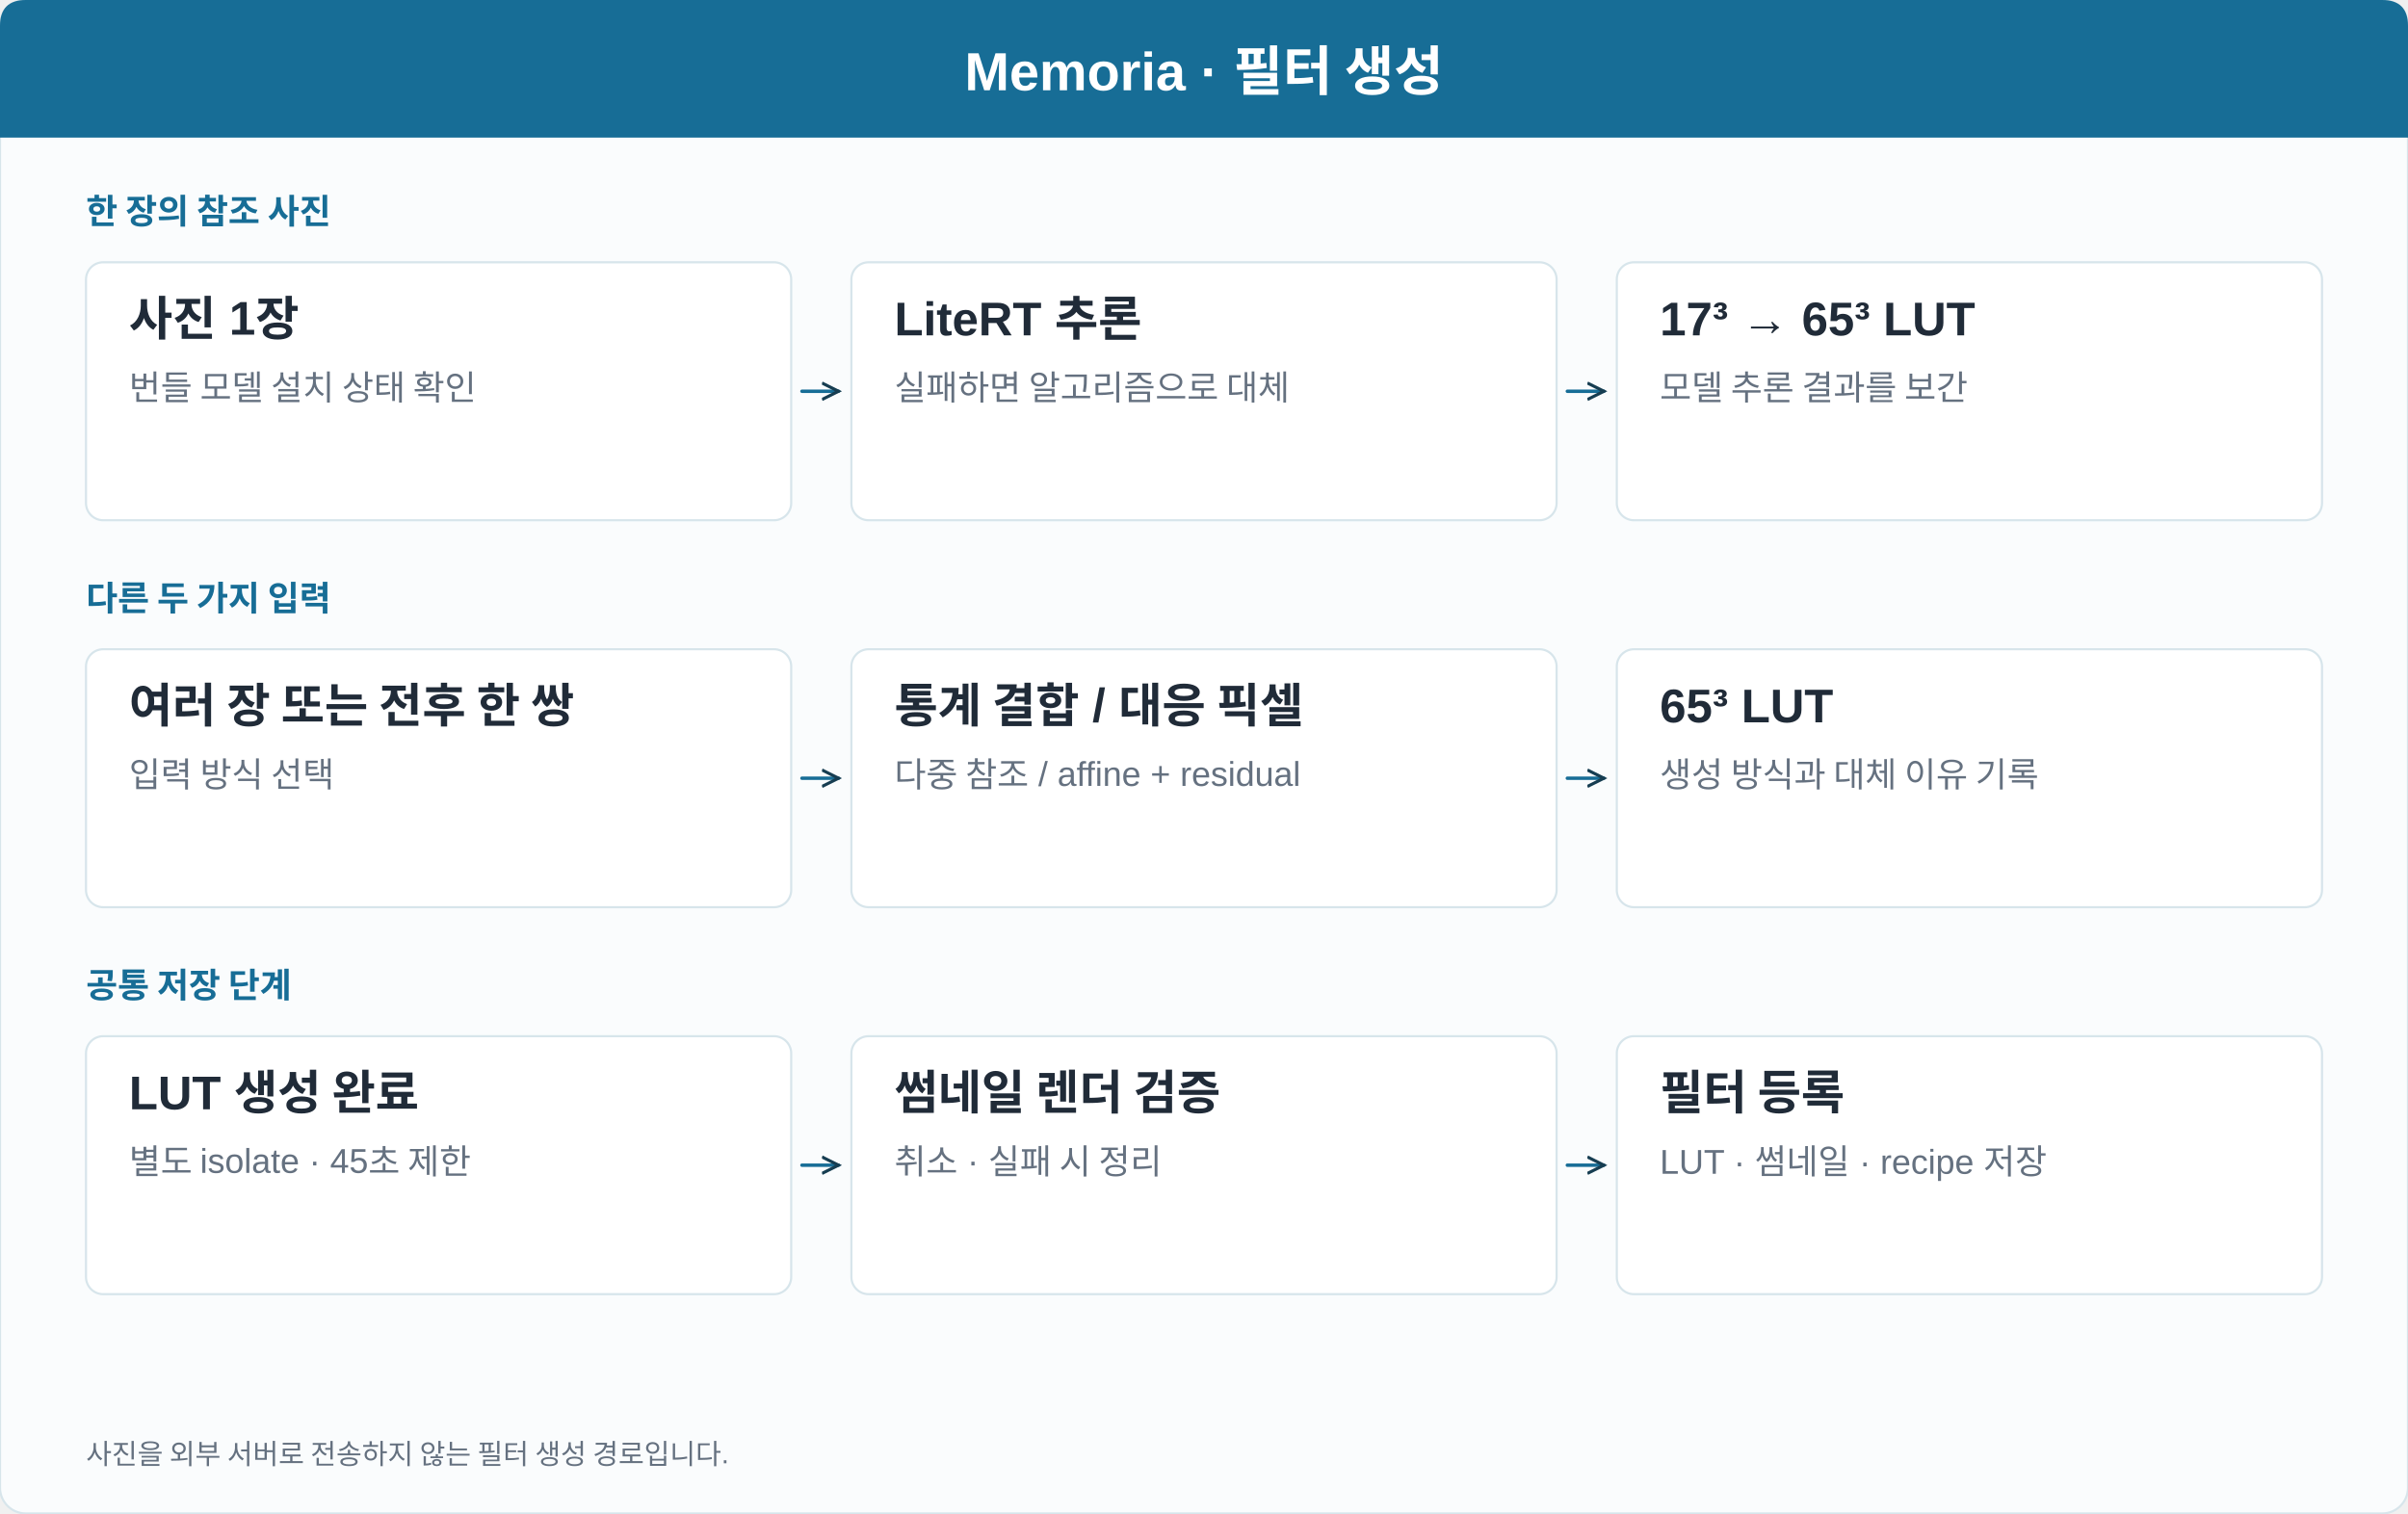
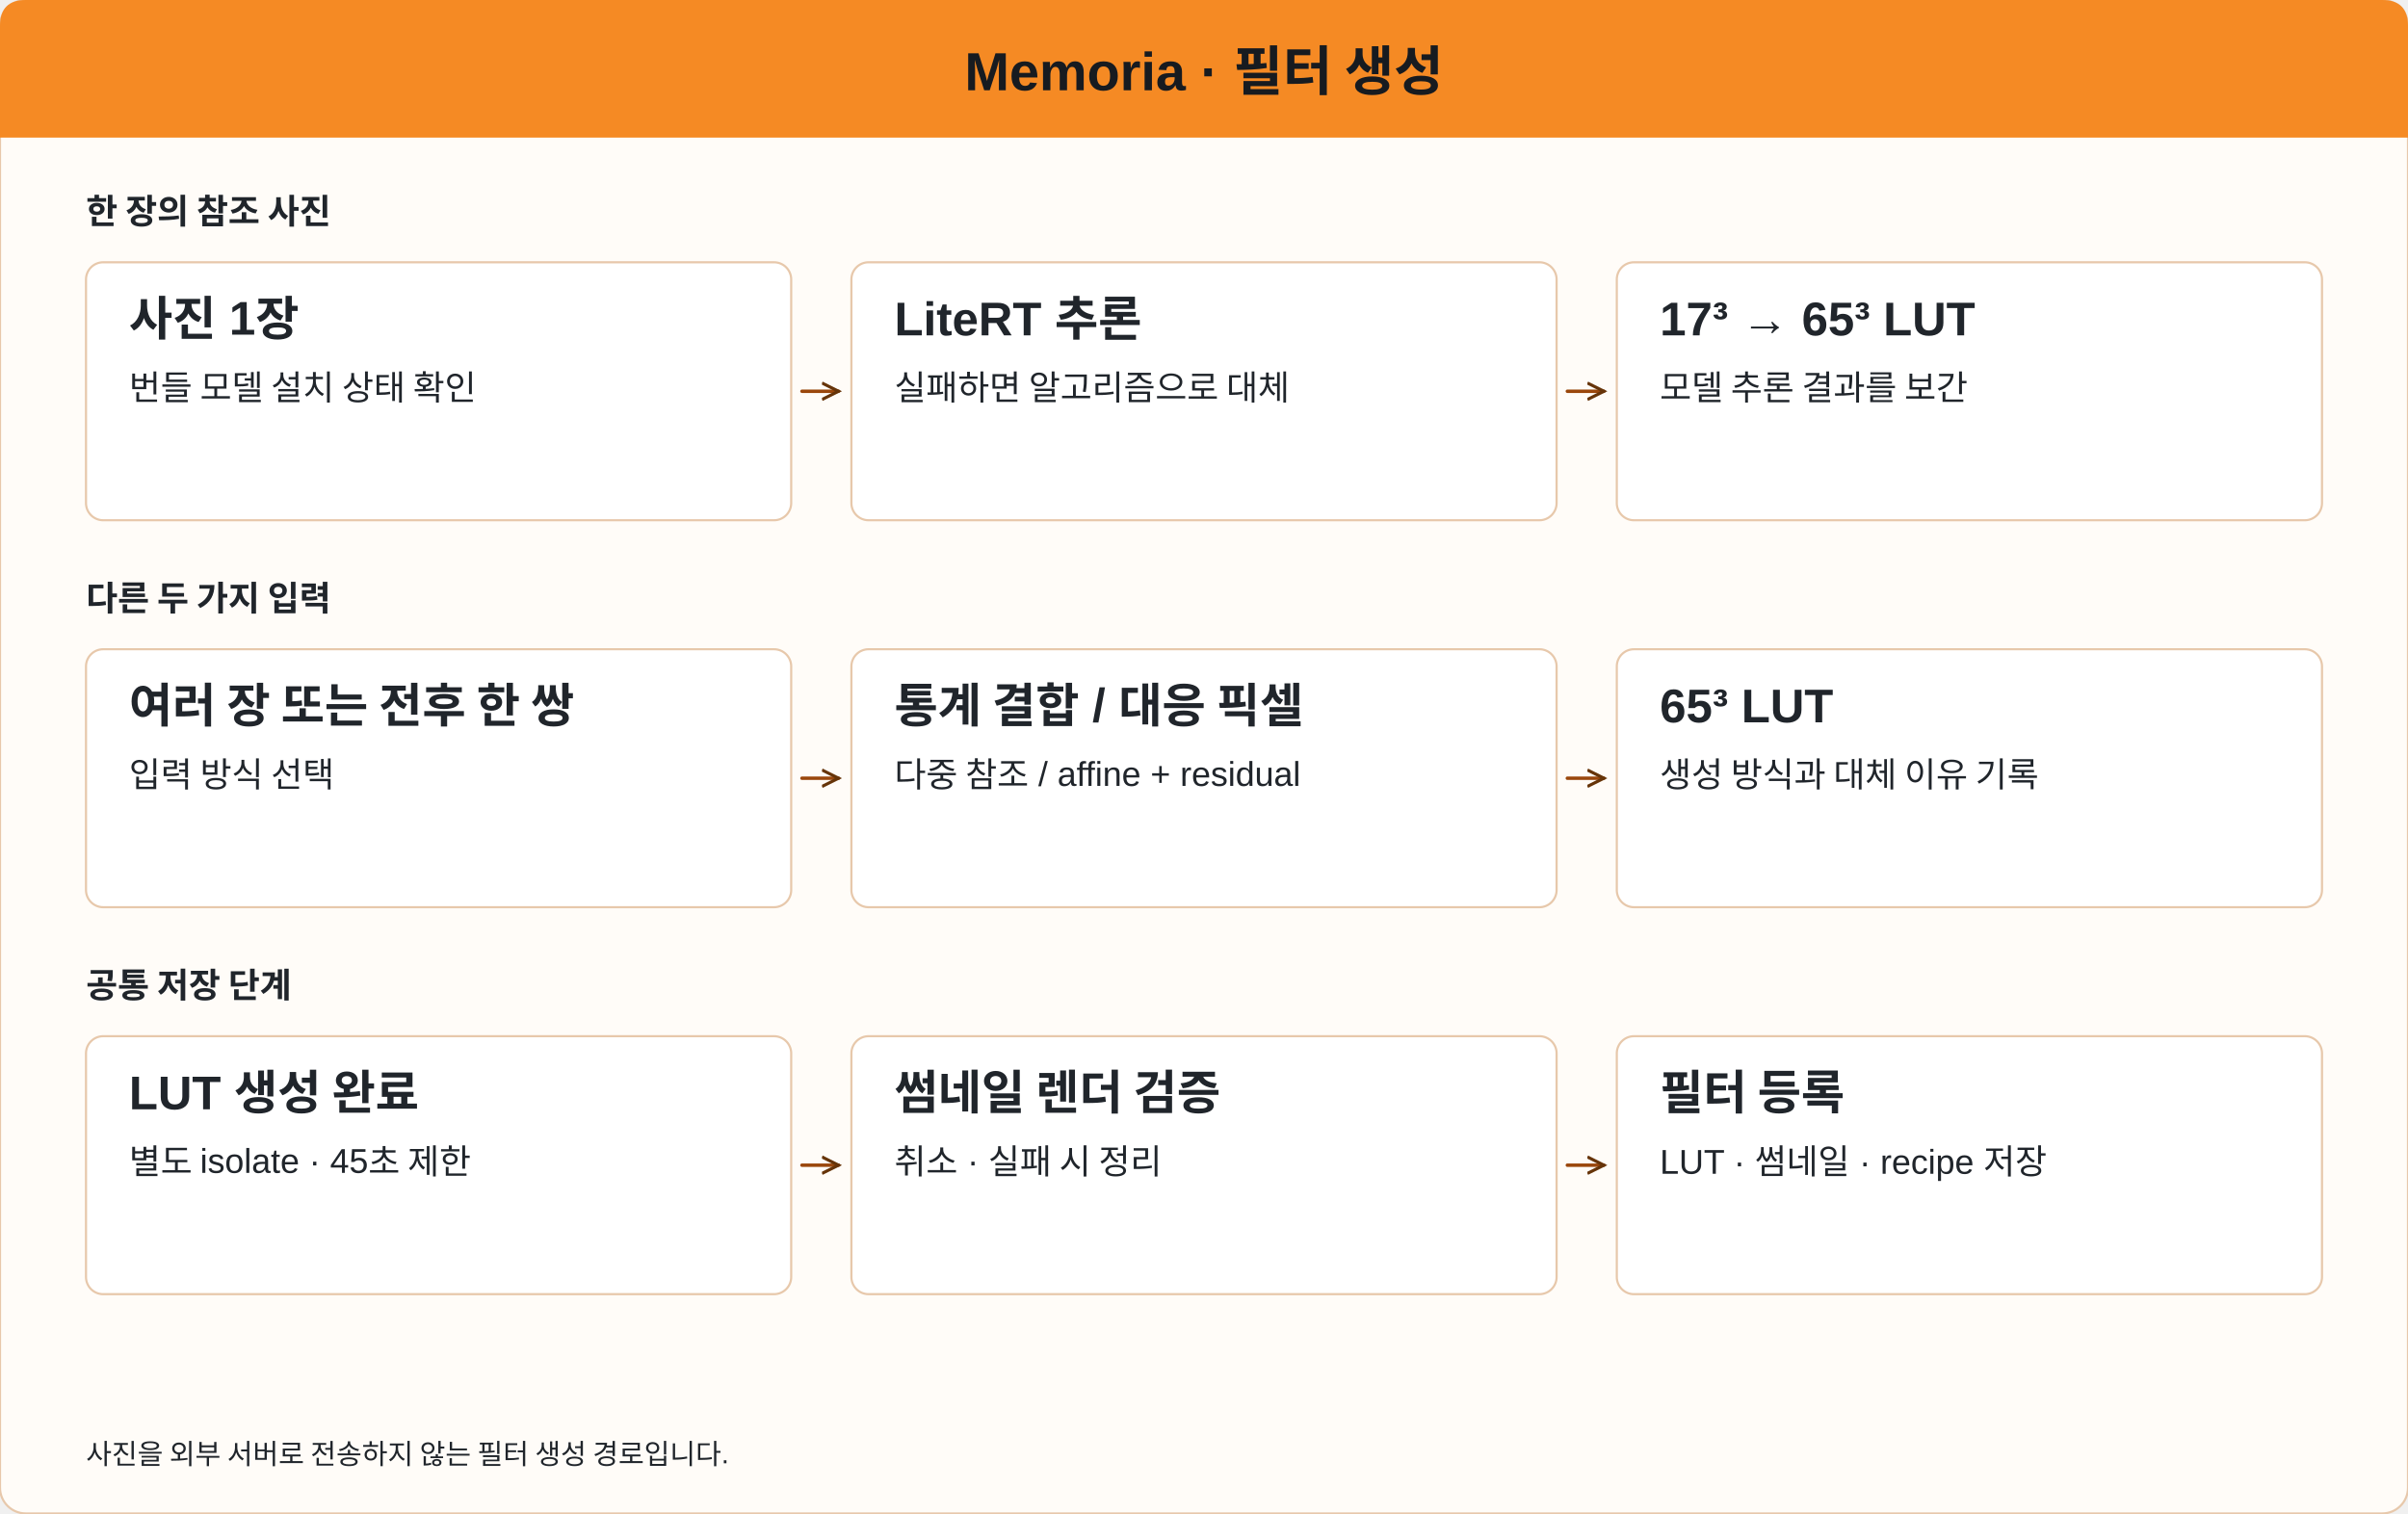
<svg xmlns="http://www.w3.org/2000/svg" width="1120" height="704" viewBox="0 0 1120 704" role="img" aria-labelledby="title desc" font-family="Segoe UI, Malgun Gothic, Arial, sans-serif">
  <defs>
    <marker id="arrow" viewBox="0 0 10 10" refX="8" refY="5" markerWidth="6" markerHeight="6" orient="auto">
-       <path d="M0 1 L8 5 L0 9" fill="none" stroke="#163D51" stroke-width="1.5" />
+       <path d="M0 1 L8 5 L0 9" fill="none" stroke="#663409" stroke-width="1.5" />
    </marker>
  </defs>
-   <rect x="0" y="0" width="1120" height="704" rx="12" fill="#FAFCFD" stroke="#D7E5EB" />
-   <path d="M12 0 H1108 Q1120 0 1120 12 V64 H0 V12 Q0 0 12 0 Z" fill="#176D96" />
-   <text x="560" text-anchor="middle" y="42" font-size="25" fill="#FFFFFF" font-weight="600">Memoria · 필터 생성</text>
+   <rect x="0" y="0" width="1120" height="704" rx="12" fill="#FFFCF8" stroke="#E7C8AB" />
+   <path d="M12 0 H1108 Q1120 0 1120 12 V64 H0 V12 Q0 0 12 0 Z" fill="#F58A24" />
+   <text x="560" text-anchor="middle" y="42" font-size="25" fill="#171B20" font-weight="600">Memoria · 필터 생성</text>
  <g transform="translate(0 -80)">
-     <text x="40" y="184" font-size="16" fill="#176D96" font-weight="600">한 장의 참조 사진</text>
-     <rect x="40" y="202" width="328" height="120" rx="8" fill="#FFFFFF" stroke="#D7E5EB" />
-     <text x="60" y="236" font-size="22" fill="#202B38" font-weight="600">사진 1장</text>
-     <text x="60" y="266" font-size="16" fill="#657180" font-weight="400">번들 모델 설치 상태 확인</text>
-     <path d="M373 262 L390 262" fill="none" stroke="#176D96" stroke-width="1.6" stroke-linecap="round" stroke-linejoin="round" marker-end="url(#arrow)" />
-     <rect x="396" y="202" width="328" height="120" rx="8" fill="#FFFFFF" stroke="#D7E5EB" />
-     <text x="416" y="236" font-size="22" fill="#202B38" font-weight="600">LiteRT 추론</text>
-     <text x="416" y="266" font-size="16" fill="#657180" font-weight="400">실패하면 알고리즘으로 대체</text>
-     <path d="M729 262 L746 262" fill="none" stroke="#176D96" stroke-width="1.6" stroke-linecap="round" stroke-linejoin="round" marker-end="url(#arrow)" />
-     <rect x="752" y="202" width="328" height="120" rx="8" fill="#FFFFFF" stroke="#D7E5EB" />
-     <text x="772" y="236" font-size="22" fill="#202B38" font-weight="600">17³ → 65³ LUT</text>
-     <text x="772" y="266" font-size="16" fill="#657180" font-weight="400">모델 추론 결과를 보간</text>
-     <text x="40" y="364" font-size="16" fill="#176D96" font-weight="600">다른 두 가지 입력</text>
-     <rect x="40" y="382" width="328" height="120" rx="8" fill="#FFFFFF" stroke="#D7E5EB" />
-     <text x="60" y="416" font-size="22" fill="#202B38" font-weight="600">여러 장 또는 전후 한 쌍</text>
-     <text x="60" y="446" font-size="16" fill="#657180" font-weight="400">입력 방식 선택</text>
-     <path d="M373 442 L390 442" fill="none" stroke="#176D96" stroke-width="1.6" stroke-linecap="round" stroke-linejoin="round" marker-end="url(#arrow)" />
-     <rect x="396" y="382" width="328" height="120" rx="8" fill="#FFFFFF" stroke="#D7E5EB" />
-     <text x="416" y="416" font-size="22" fill="#202B38" font-weight="600">통계 결합 / 대응 픽셀</text>
-     <text x="416" y="446" font-size="16" fill="#657180" font-weight="400">다중 참조 / affine + residual</text>
-     <path d="M729 442 L746 442" fill="none" stroke="#176D96" stroke-width="1.6" stroke-linecap="round" stroke-linejoin="round" marker-end="url(#arrow)" />
-     <rect x="752" y="382" width="328" height="120" rx="8" fill="#FFFFFF" stroke="#D7E5EB" />
-     <text x="772" y="416" font-size="22" fill="#202B38" font-weight="600">65³ LUT</text>
-     <text x="772" y="446" font-size="16" fill="#657180" font-weight="400">생성 방식과 대체 이유 기록</text>
-     <text x="40" y="544" font-size="16" fill="#176D96" font-weight="600">공통 저장 단계</text>
-     <rect x="40" y="562" width="328" height="120" rx="8" fill="#FFFFFF" stroke="#D7E5EB" />
-     <text x="60" y="596" font-size="22" fill="#202B38" font-weight="600">LUT 생성 완료</text>
-     <text x="60" y="626" font-size="16" fill="#657180" font-weight="400">별도 isolate · 45초 제한</text>
-     <path d="M373 622 L390 622" fill="none" stroke="#176D96" stroke-width="1.6" stroke-linecap="round" stroke-linejoin="round" marker-end="url(#arrow)" />
-     <rect x="396" y="562" width="328" height="120" rx="8" fill="#FFFFFF" stroke="#D7E5EB" />
-     <text x="416" y="596" font-size="22" fill="#202B38" font-weight="600">썸네일 렌더 검증</text>
-     <text x="416" y="626" font-size="16" fill="#657180" font-weight="400">취소 · 실패 시 정리</text>
-     <path d="M729 622 L746 622" fill="none" stroke="#176D96" stroke-width="1.6" stroke-linecap="round" stroke-linejoin="round" marker-end="url(#arrow)" />
-     <rect x="752" y="562" width="328" height="120" rx="8" fill="#FFFFFF" stroke="#D7E5EB" />
-     <text x="772" y="596" font-size="22" fill="#202B38" font-weight="600">필터 등록</text>
-     <text x="772" y="626" font-size="16" fill="#657180" font-weight="400">LUT · 썸네일 · recipe 저장</text>
-     <text x="40" y="761" font-size="13" fill="#657180" font-weight="400">사진을 외부 서버로 전송하지 않는 필터 생성 경로입니다.</text>
+     <text x="40" y="184" font-size="16" fill="#20252B" font-weight="600">한 장의 참조 사진</text>
+     <rect x="40" y="202" width="328" height="120" rx="8" fill="#FFFFFF" stroke="#E7C8AB" />
+     <text x="60" y="236" font-size="22" fill="#20252B" font-weight="600">사진 1장</text>
+     <text x="60" y="266" font-size="16" fill="#20252B" font-weight="500">번들 모델 설치 상태 확인</text>
+     <path d="M373 262 L390 262" fill="none" stroke="#9A470C" stroke-width="1.6" stroke-linecap="round" stroke-linejoin="round" marker-end="url(#arrow)" />
+     <rect x="396" y="202" width="328" height="120" rx="8" fill="#FFFFFF" stroke="#E7C8AB" />
+     <text x="416" y="236" font-size="22" fill="#20252B" font-weight="600">LiteRT 추론</text>
+     <text x="416" y="266" font-size="16" fill="#20252B" font-weight="500">실패하면 알고리즘으로 대체</text>
+     <path d="M729 262 L746 262" fill="none" stroke="#9A470C" stroke-width="1.6" stroke-linecap="round" stroke-linejoin="round" marker-end="url(#arrow)" />
+     <rect x="752" y="202" width="328" height="120" rx="8" fill="#FFFFFF" stroke="#E7C8AB" />
+     <text x="772" y="236" font-size="22" fill="#20252B" font-weight="600">17³ → 65³ LUT</text>
+     <text x="772" y="266" font-size="16" fill="#20252B" font-weight="500">모델 추론 결과를 보간</text>
+     <text x="40" y="364" font-size="16" fill="#20252B" font-weight="600">다른 두 가지 입력</text>
+     <rect x="40" y="382" width="328" height="120" rx="8" fill="#FFFFFF" stroke="#E7C8AB" />
+     <text x="60" y="416" font-size="22" fill="#20252B" font-weight="600">여러 장 또는 전후 한 쌍</text>
+     <text x="60" y="446" font-size="16" fill="#20252B" font-weight="500">입력 방식 선택</text>
+     <path d="M373 442 L390 442" fill="none" stroke="#9A470C" stroke-width="1.6" stroke-linecap="round" stroke-linejoin="round" marker-end="url(#arrow)" />
+     <rect x="396" y="382" width="328" height="120" rx="8" fill="#FFFFFF" stroke="#E7C8AB" />
+     <text x="416" y="416" font-size="22" fill="#20252B" font-weight="600">통계 결합 / 대응 픽셀</text>
+     <text x="416" y="446" font-size="16" fill="#20252B" font-weight="500">다중 참조 / affine + residual</text>
+     <path d="M729 442 L746 442" fill="none" stroke="#9A470C" stroke-width="1.6" stroke-linecap="round" stroke-linejoin="round" marker-end="url(#arrow)" />
+     <rect x="752" y="382" width="328" height="120" rx="8" fill="#FFFFFF" stroke="#E7C8AB" />
+     <text x="772" y="416" font-size="22" fill="#20252B" font-weight="600">65³ LUT</text>
+     <text x="772" y="446" font-size="16" fill="#20252B" font-weight="500">생성 방식과 대체 이유 기록</text>
+     <text x="40" y="544" font-size="16" fill="#20252B" font-weight="600">공통 저장 단계</text>
+     <rect x="40" y="562" width="328" height="120" rx="8" fill="#FFFFFF" stroke="#E7C8AB" />
+     <text x="60" y="596" font-size="22" fill="#20252B" font-weight="600">LUT 생성 완료</text>
+     <text x="60" y="626" font-size="16" fill="#20252B" font-weight="500">별도 isolate · 45초 제한</text>
+     <path d="M373 622 L390 622" fill="none" stroke="#9A470C" stroke-width="1.6" stroke-linecap="round" stroke-linejoin="round" marker-end="url(#arrow)" />
+     <rect x="396" y="562" width="328" height="120" rx="8" fill="#FFFFFF" stroke="#E7C8AB" />
+     <text x="416" y="596" font-size="22" fill="#20252B" font-weight="600">썸네일 렌더 검증</text>
+     <text x="416" y="626" font-size="16" fill="#20252B" font-weight="500">취소 · 실패 시 정리</text>
+     <path d="M729 622 L746 622" fill="none" stroke="#9A470C" stroke-width="1.6" stroke-linecap="round" stroke-linejoin="round" marker-end="url(#arrow)" />
+     <rect x="752" y="562" width="328" height="120" rx="8" fill="#FFFFFF" stroke="#E7C8AB" />
+     <text x="772" y="596" font-size="22" fill="#20252B" font-weight="600">필터 등록</text>
+     <text x="772" y="626" font-size="16" fill="#20252B" font-weight="500">LUT · 썸네일 · recipe 저장</text>
+     <text x="40" y="761" font-size="13" fill="#20252B" font-weight="500">사진을 외부 서버로 전송하지 않는 필터 생성 경로입니다.</text>
  </g>
</svg>
